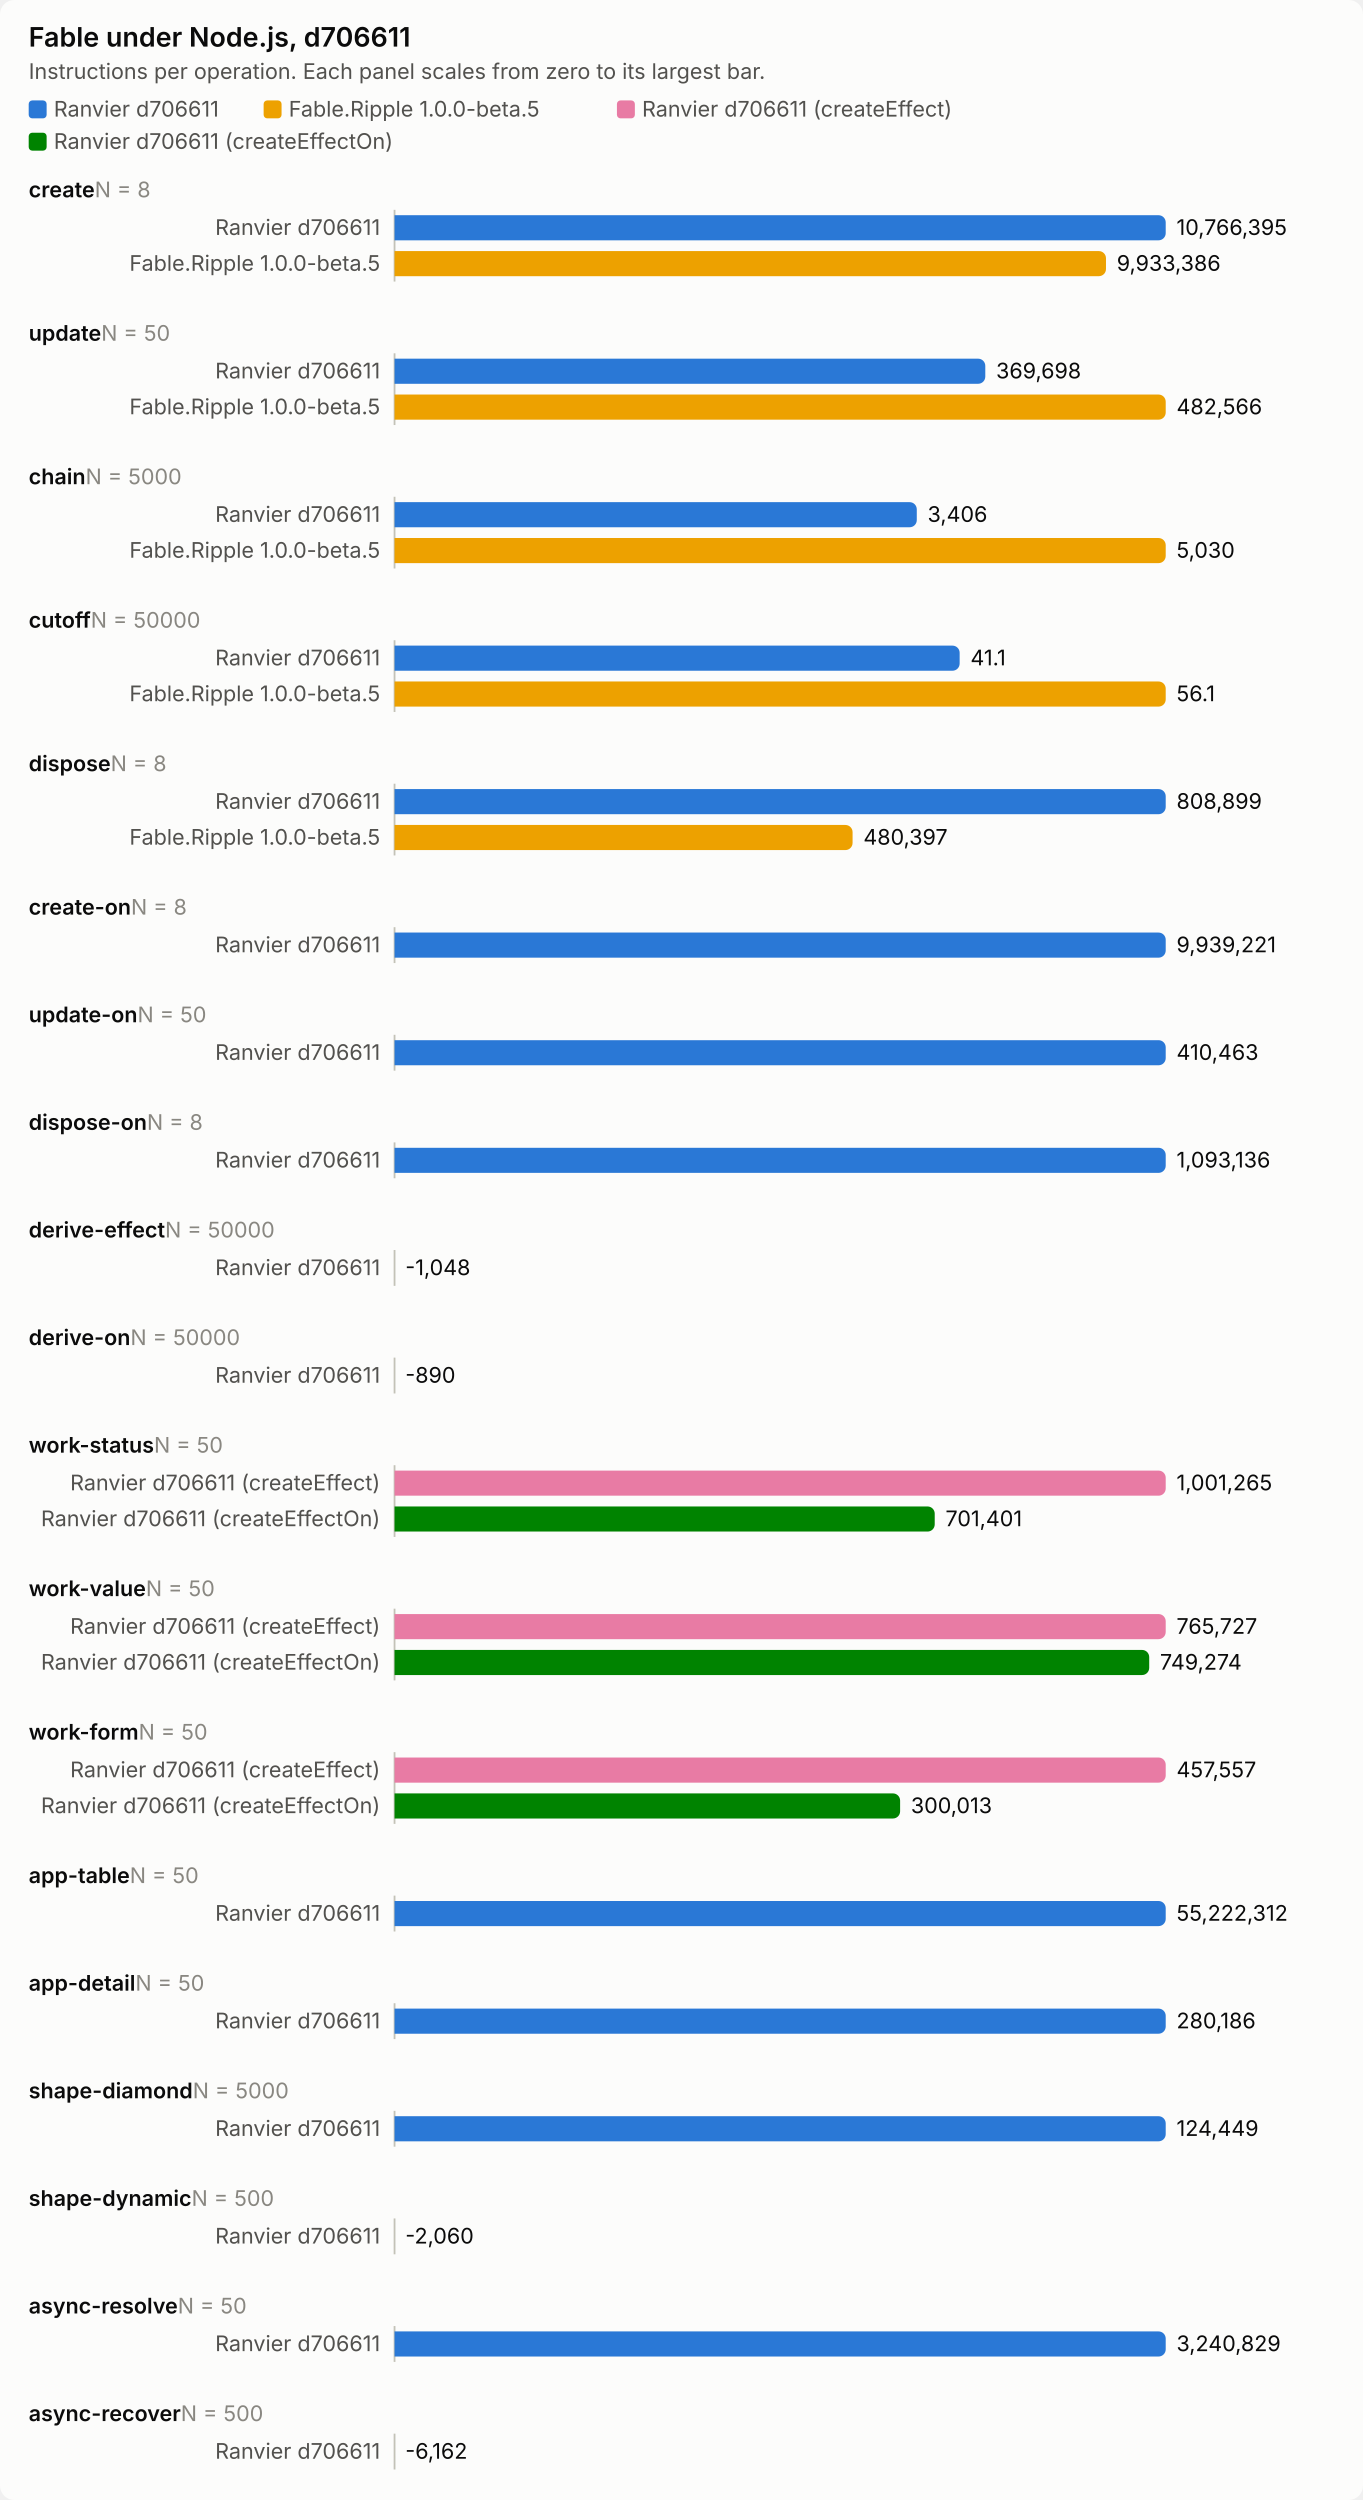
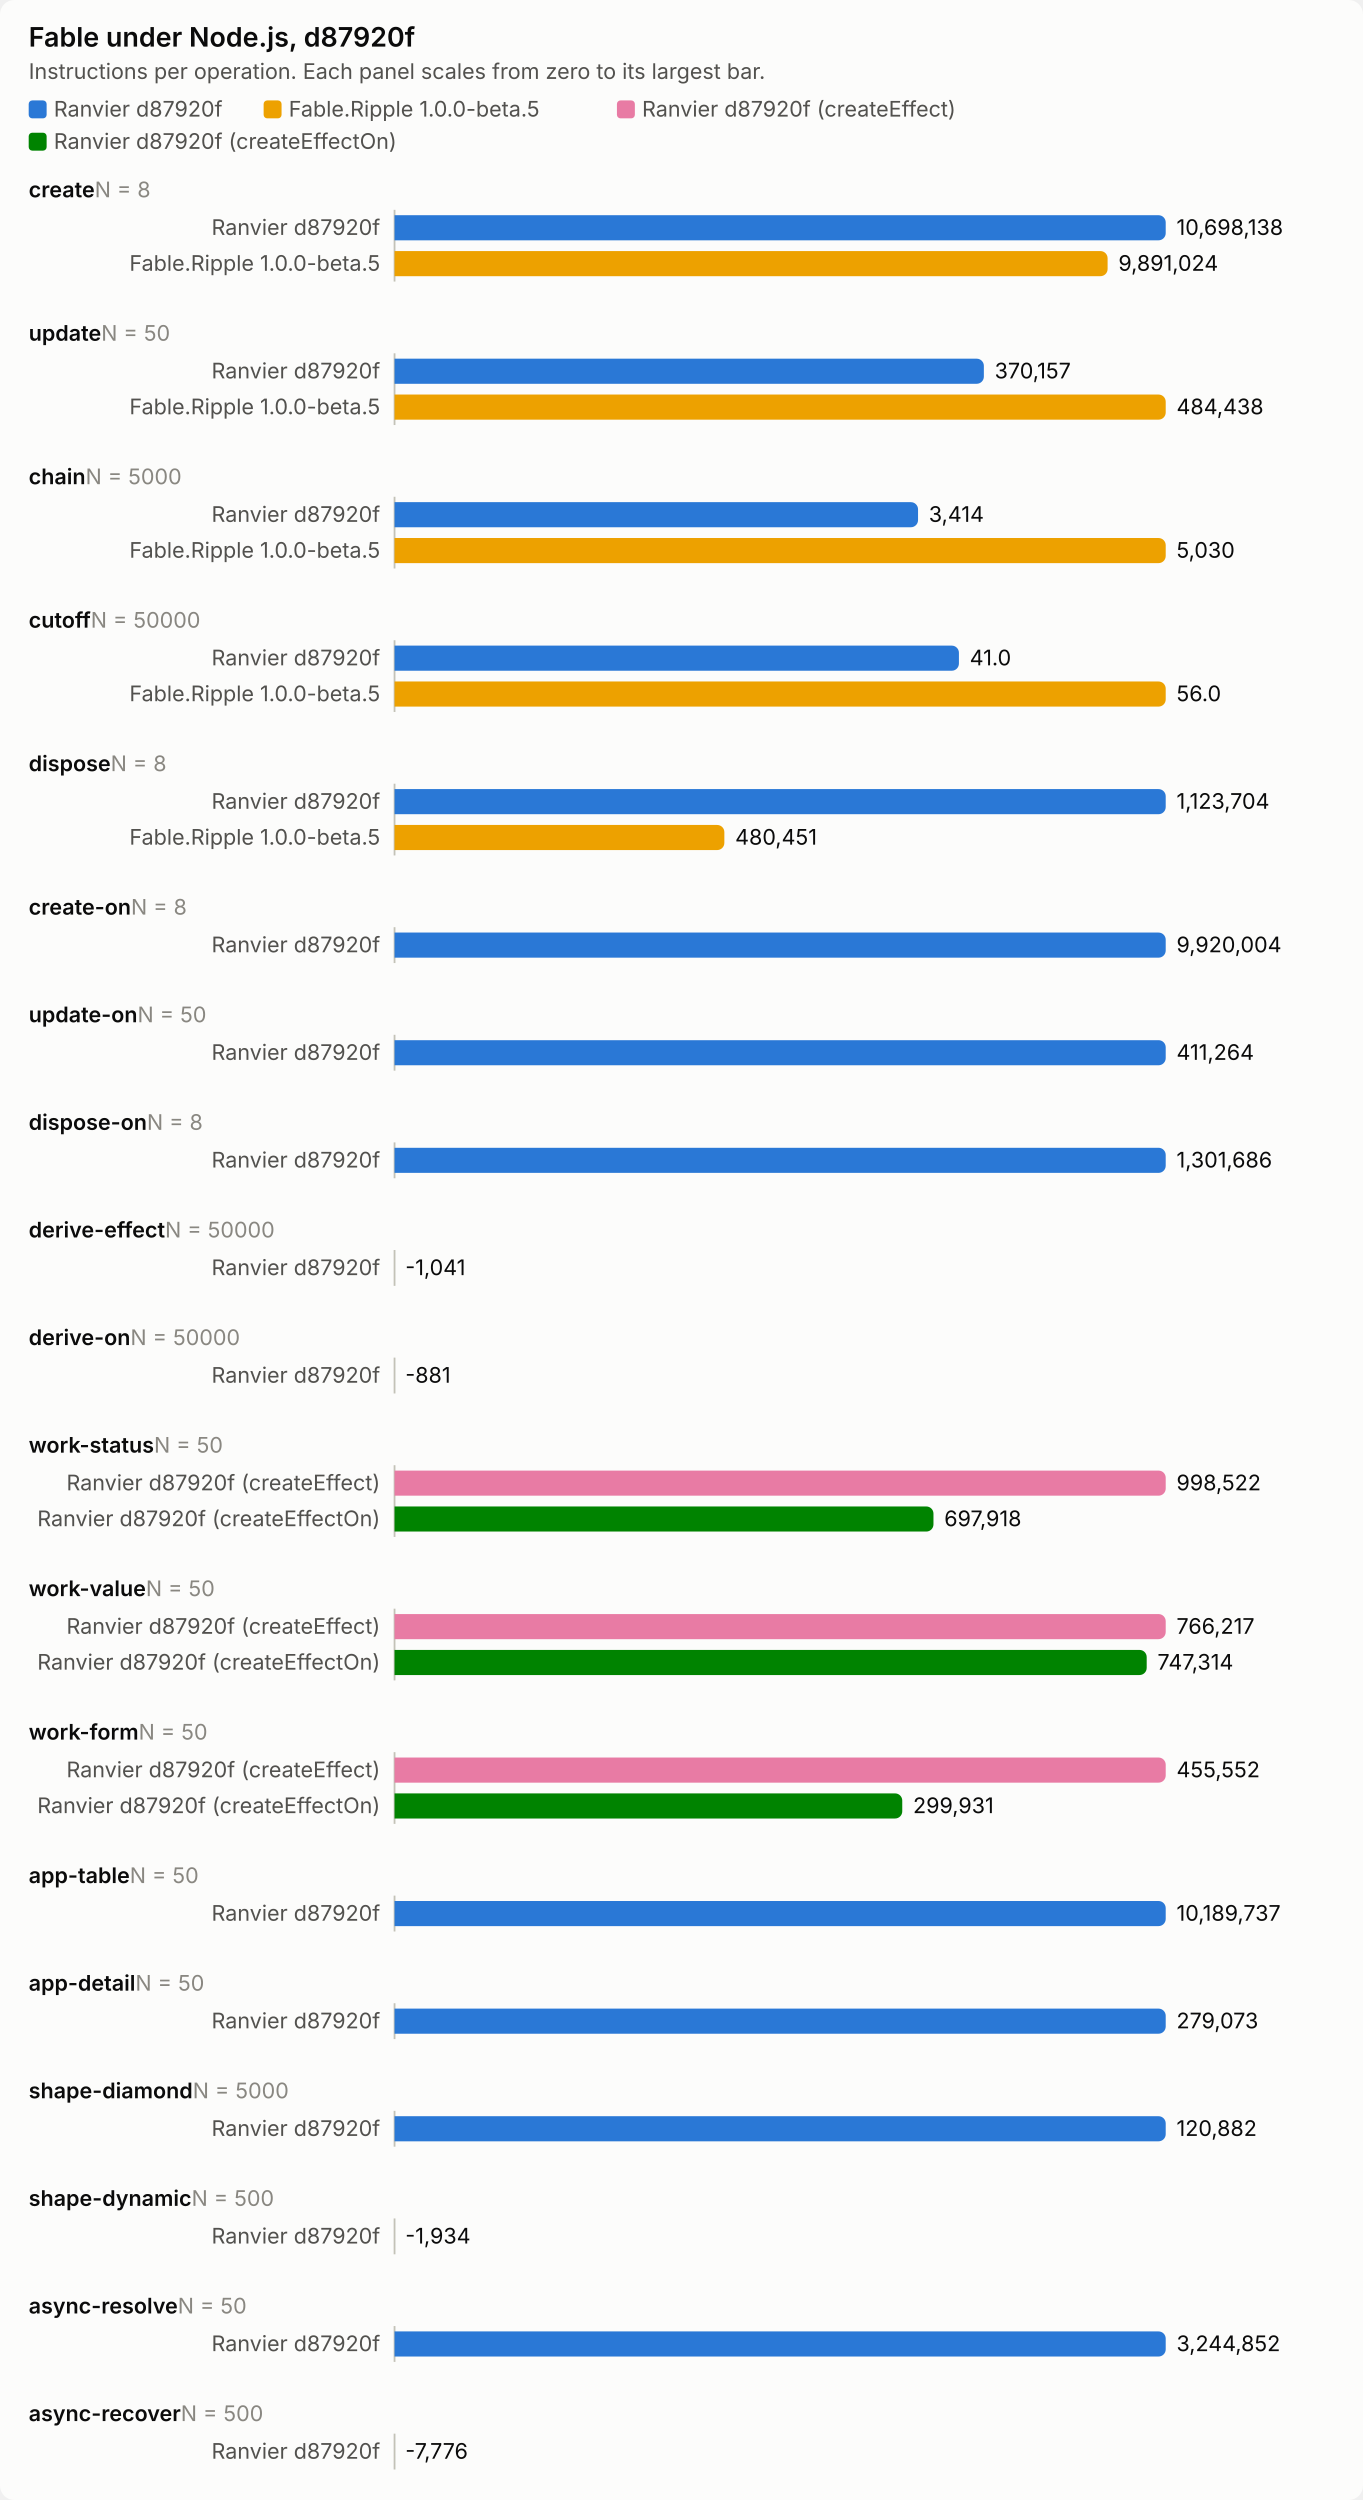
<svg xmlns="http://www.w3.org/2000/svg" width="760" height="1394" viewBox="0 0 760 1394" role="img">
  <style>
text{font-family:system-ui,-apple-system,'Segoe UI',sans-serif;font-size:12px}
.surface{fill:#fcfcfb}.ink{fill:#0b0b0b}.ink2{fill:#52514e}.muted{fill:#898781}.axis{stroke:#c3c2b7;stroke-width:1}
.s0{fill:#2a78d6}
.s3{fill:#eda100}
.s4{fill:#e87ba4}
.s5{fill:#008300}
@media (prefers-color-scheme: dark){
.surface{fill:#1a1a19}.ink{fill:#ffffff}.ink2{fill:#c3c2b7}.axis{stroke:#383835}
.s0{fill:#3987e5}
.s3{fill:#c98500}
.s4{fill:#d55181}
.s5{fill:#008300}
}
</style>
  <rect class="surface" width="760" height="1394" rx="8" />
-   <text class="ink" x="16" y="26" style="font-size:15px;font-weight:600">Fable under Node.js, d706611</text>
+   <text class="ink" x="16" y="26" style="font-size:15px;font-weight:600">Fable under Node.js, d87920f</text>
  <text class="ink2" x="16" y="44">Instructions per operation. Each panel scales from zero to its largest bar.</text>
  <rect class="s0" x="16" y="56" width="10" height="10" rx="2" />
-   <text class="ink2" x="30" y="65">Ranvier d706611</text>
+   <text class="ink2" x="30" y="65">Ranvier d87920f</text>
  <rect class="s3" x="147" y="56" width="10" height="10" rx="2" />
  <text class="ink2" x="161" y="65">Fable.Ripple 1.0.0-beta.5</text>
  <rect class="s4" x="344" y="56" width="10" height="10" rx="2" />
-   <text class="ink2" x="358" y="65">Ranvier d706611 (createEffect)</text>
+   <text class="ink2" x="358" y="65">Ranvier d87920f (createEffect)</text>
  <rect class="s5" x="16" y="74" width="10" height="10" rx="2" />
-   <text class="ink2" x="30" y="83">Ranvier d706611 (createEffectOn)</text>
+   <text class="ink2" x="30" y="83">Ranvier d87920f (createEffectOn)</text>
  <text class="ink" x="16" y="110" style="font-weight:600">create<tspan class="muted" style="font-weight:400"> N = 8</tspan>
  </text>
  <line class="axis" x1="220" y1="117" x2="220" y2="157" />
-   <text class="ink2" x="212" y="131" text-anchor="end">Ranvier d706611</text>
+   <text class="ink2" x="212" y="131" text-anchor="end">Ranvier d87920f</text>
  <path class="s0" d="M220 120h426a4 4 0 0 1 4 4v6a4 4 0 0 1 -4 4h-426z" />
-   <text class="ink" x="656" y="131">10,766,395</text>
+   <text class="ink" x="656" y="131">10,698,138</text>
  <text class="ink2" x="212" y="151" text-anchor="end">Fable.Ripple 1.0.0-beta.5</text>
-   <path class="s3" d="M220 140h392.7a4 4 0 0 1 4 4v6a4 4 0 0 1 -4 4h-392.7z" />
-   <text class="ink" x="622.7" y="151">9,933,386</text>
+   <path class="s3" d="M220 140h393.6a4 4 0 0 1 4 4v6a4 4 0 0 1 -4 4h-393.6z" />
+   <text class="ink" x="623.6" y="151">9,891,024</text>
  <text class="ink" x="16" y="190" style="font-weight:600">update<tspan class="muted" style="font-weight:400"> N = 50</tspan>
  </text>
  <line class="axis" x1="220" y1="197" x2="220" y2="237" />
-   <text class="ink2" x="212" y="211" text-anchor="end">Ranvier d706611</text>
-   <path class="s0" d="M220 200h325.4a4 4 0 0 1 4 4v6a4 4 0 0 1 -4 4h-325.4z" />
-   <text class="ink" x="555.4" y="211">369,698</text>
+   <text class="ink2" x="212" y="211" text-anchor="end">Ranvier d87920f</text>
+   <path class="s0" d="M220 200h324.6a4 4 0 0 1 4 4v6a4 4 0 0 1 -4 4h-324.6z" />
+   <text class="ink" x="554.6" y="211">370,157</text>
  <text class="ink2" x="212" y="231" text-anchor="end">Fable.Ripple 1.0.0-beta.5</text>
  <path class="s3" d="M220 220h426a4 4 0 0 1 4 4v6a4 4 0 0 1 -4 4h-426z" />
-   <text class="ink" x="656" y="231">482,566</text>
+   <text class="ink" x="656" y="231">484,438</text>
  <text class="ink" x="16" y="270" style="font-weight:600">chain<tspan class="muted" style="font-weight:400"> N = 5000</tspan>
  </text>
  <line class="axis" x1="220" y1="277" x2="220" y2="317" />
-   <text class="ink2" x="212" y="291" text-anchor="end">Ranvier d706611</text>
-   <path class="s0" d="M220 280h287.2a4 4 0 0 1 4 4v6a4 4 0 0 1 -4 4h-287.2z" />
-   <text class="ink" x="517.2" y="291">3,406</text>
+   <text class="ink2" x="212" y="291" text-anchor="end">Ranvier d87920f</text>
+   <path class="s0" d="M220 280h287.9a4 4 0 0 1 4 4v6a4 4 0 0 1 -4 4h-287.9z" />
+   <text class="ink" x="517.9" y="291">3,414</text>
  <text class="ink2" x="212" y="311" text-anchor="end">Fable.Ripple 1.0.0-beta.5</text>
  <path class="s3" d="M220 300h426a4 4 0 0 1 4 4v6a4 4 0 0 1 -4 4h-426z" />
  <text class="ink" x="656" y="311">5,030</text>
  <text class="ink" x="16" y="350" style="font-weight:600">cutoff<tspan class="muted" style="font-weight:400"> N = 50000</tspan>
  </text>
  <line class="axis" x1="220" y1="357" x2="220" y2="397" />
-   <text class="ink2" x="212" y="371" text-anchor="end">Ranvier d706611</text>
-   <path class="s0" d="M220 360h311.1a4 4 0 0 1 4 4v6a4 4 0 0 1 -4 4h-311.1z" />
-   <text class="ink" x="541.1" y="371">41.1</text>
+   <text class="ink2" x="212" y="371" text-anchor="end">Ranvier d87920f</text>
+   <path class="s0" d="M220 360h310.7a4 4 0 0 1 4 4v6a4 4 0 0 1 -4 4h-310.7z" />
+   <text class="ink" x="540.7" y="371">41.0</text>
  <text class="ink2" x="212" y="391" text-anchor="end">Fable.Ripple 1.0.0-beta.5</text>
  <path class="s3" d="M220 380h426a4 4 0 0 1 4 4v6a4 4 0 0 1 -4 4h-426z" />
-   <text class="ink" x="656" y="391">56.1</text>
+   <text class="ink" x="656" y="391">56.0</text>
  <text class="ink" x="16" y="430" style="font-weight:600">dispose<tspan class="muted" style="font-weight:400"> N = 8</tspan>
  </text>
  <line class="axis" x1="220" y1="437" x2="220" y2="477" />
-   <text class="ink2" x="212" y="451" text-anchor="end">Ranvier d706611</text>
+   <text class="ink2" x="212" y="451" text-anchor="end">Ranvier d87920f</text>
  <path class="s0" d="M220 440h426a4 4 0 0 1 4 4v6a4 4 0 0 1 -4 4h-426z" />
-   <text class="ink" x="656" y="451">808,899</text>
+   <text class="ink" x="656" y="451">1,123,704</text>
  <text class="ink2" x="212" y="471" text-anchor="end">Fable.Ripple 1.0.0-beta.5</text>
-   <path class="s3" d="M220 460h251.4a4 4 0 0 1 4 4v6a4 4 0 0 1 -4 4h-251.4z" />
-   <text class="ink" x="481.4" y="471">480,397</text>
+   <path class="s3" d="M220 460h179.9a4 4 0 0 1 4 4v6a4 4 0 0 1 -4 4h-179.9z" />
+   <text class="ink" x="409.9" y="471">480,451</text>
  <text class="ink" x="16" y="510" style="font-weight:600">create-on<tspan class="muted" style="font-weight:400"> N = 8</tspan>
  </text>
  <line class="axis" x1="220" y1="517" x2="220" y2="537" />
-   <text class="ink2" x="212" y="531" text-anchor="end">Ranvier d706611</text>
+   <text class="ink2" x="212" y="531" text-anchor="end">Ranvier d87920f</text>
  <path class="s0" d="M220 520h426a4 4 0 0 1 4 4v6a4 4 0 0 1 -4 4h-426z" />
-   <text class="ink" x="656" y="531">9,939,221</text>
+   <text class="ink" x="656" y="531">9,920,004</text>
  <text class="ink" x="16" y="570" style="font-weight:600">update-on<tspan class="muted" style="font-weight:400"> N = 50</tspan>
  </text>
  <line class="axis" x1="220" y1="577" x2="220" y2="597" />
-   <text class="ink2" x="212" y="591" text-anchor="end">Ranvier d706611</text>
+   <text class="ink2" x="212" y="591" text-anchor="end">Ranvier d87920f</text>
  <path class="s0" d="M220 580h426a4 4 0 0 1 4 4v6a4 4 0 0 1 -4 4h-426z" />
-   <text class="ink" x="656" y="591">410,463</text>
+   <text class="ink" x="656" y="591">411,264</text>
  <text class="ink" x="16" y="630" style="font-weight:600">dispose-on<tspan class="muted" style="font-weight:400"> N = 8</tspan>
  </text>
  <line class="axis" x1="220" y1="637" x2="220" y2="657" />
-   <text class="ink2" x="212" y="651" text-anchor="end">Ranvier d706611</text>
+   <text class="ink2" x="212" y="651" text-anchor="end">Ranvier d87920f</text>
  <path class="s0" d="M220 640h426a4 4 0 0 1 4 4v6a4 4 0 0 1 -4 4h-426z" />
-   <text class="ink" x="656" y="651">1,093,136</text>
+   <text class="ink" x="656" y="651">1,301,686</text>
  <text class="ink" x="16" y="690" style="font-weight:600">derive-effect<tspan class="muted" style="font-weight:400"> N = 50000</tspan>
  </text>
  <line class="axis" x1="220" y1="697" x2="220" y2="717" />
-   <text class="ink2" x="212" y="711" text-anchor="end">Ranvier d706611</text>
+   <text class="ink2" x="212" y="711" text-anchor="end">Ranvier d87920f</text>
  <path class="s0" d="M220 700h0a0 0 0 0 1 0 0v14a0 0 0 0 1 -0 0h-0z" />
-   <text class="ink" x="226" y="711">-1,048</text>
+   <text class="ink" x="226" y="711">-1,041</text>
  <text class="ink" x="16" y="750" style="font-weight:600">derive-on<tspan class="muted" style="font-weight:400"> N = 50000</tspan>
  </text>
  <line class="axis" x1="220" y1="757" x2="220" y2="777" />
-   <text class="ink2" x="212" y="771" text-anchor="end">Ranvier d706611</text>
+   <text class="ink2" x="212" y="771" text-anchor="end">Ranvier d87920f</text>
  <path class="s0" d="M220 760h0a0 0 0 0 1 0 0v14a0 0 0 0 1 -0 0h-0z" />
-   <text class="ink" x="226" y="771">-890</text>
+   <text class="ink" x="226" y="771">-881</text>
  <text class="ink" x="16" y="810" style="font-weight:600">work-status<tspan class="muted" style="font-weight:400"> N = 50</tspan>
  </text>
  <line class="axis" x1="220" y1="817" x2="220" y2="857" />
-   <text class="ink2" x="212" y="831" text-anchor="end">Ranvier d706611 (createEffect)</text>
+   <text class="ink2" x="212" y="831" text-anchor="end">Ranvier d87920f (createEffect)</text>
  <path class="s4" d="M220 820h426a4 4 0 0 1 4 4v6a4 4 0 0 1 -4 4h-426z" />
-   <text class="ink" x="656" y="831">1,001,265</text>
-   <text class="ink2" x="212" y="851" text-anchor="end">Ranvier d706611 (createEffectOn)</text>
-   <path class="s5" d="M220 840h297.2a4 4 0 0 1 4 4v6a4 4 0 0 1 -4 4h-297.2z" />
-   <text class="ink" x="527.2" y="851">701,401</text>
+   <text class="ink" x="656" y="831">998,522</text>
+   <text class="ink2" x="212" y="851" text-anchor="end">Ranvier d87920f (createEffectOn)</text>
+   <path class="s5" d="M220 840h296.5a4 4 0 0 1 4 4v6a4 4 0 0 1 -4 4h-296.5z" />
+   <text class="ink" x="526.5" y="851">697,918</text>
  <text class="ink" x="16" y="890" style="font-weight:600">work-value<tspan class="muted" style="font-weight:400"> N = 50</tspan>
  </text>
  <line class="axis" x1="220" y1="897" x2="220" y2="937" />
-   <text class="ink2" x="212" y="911" text-anchor="end">Ranvier d706611 (createEffect)</text>
+   <text class="ink2" x="212" y="911" text-anchor="end">Ranvier d87920f (createEffect)</text>
  <path class="s4" d="M220 900h426a4 4 0 0 1 4 4v6a4 4 0 0 1 -4 4h-426z" />
-   <text class="ink" x="656" y="911">765,727</text>
-   <text class="ink2" x="212" y="931" text-anchor="end">Ranvier d706611 (createEffectOn)</text>
-   <path class="s5" d="M220 920h416.8a4 4 0 0 1 4 4v6a4 4 0 0 1 -4 4h-416.8z" />
-   <text class="ink" x="646.8" y="931">749,274</text>
+   <text class="ink" x="656" y="911">766,217</text>
+   <text class="ink2" x="212" y="931" text-anchor="end">Ranvier d87920f (createEffectOn)</text>
+   <path class="s5" d="M220 920h415.4a4 4 0 0 1 4 4v6a4 4 0 0 1 -4 4h-415.4z" />
+   <text class="ink" x="645.4" y="931">747,314</text>
  <text class="ink" x="16" y="970" style="font-weight:600">work-form<tspan class="muted" style="font-weight:400"> N = 50</tspan>
  </text>
  <line class="axis" x1="220" y1="977" x2="220" y2="1017" />
-   <text class="ink2" x="212" y="991" text-anchor="end">Ranvier d706611 (createEffect)</text>
+   <text class="ink2" x="212" y="991" text-anchor="end">Ranvier d87920f (createEffect)</text>
  <path class="s4" d="M220 980h426a4 4 0 0 1 4 4v6a4 4 0 0 1 -4 4h-426z" />
-   <text class="ink" x="656" y="991">457,557</text>
-   <text class="ink2" x="212" y="1011" text-anchor="end">Ranvier d706611 (createEffectOn)</text>
-   <path class="s5" d="M220 1000h277.9a4 4 0 0 1 4 4v6a4 4 0 0 1 -4 4h-277.9z" />
-   <text class="ink" x="507.9" y="1011">300,013</text>
+   <text class="ink" x="656" y="991">455,552</text>
+   <text class="ink2" x="212" y="1011" text-anchor="end">Ranvier d87920f (createEffectOn)</text>
+   <path class="s5" d="M220 1000h279.1a4 4 0 0 1 4 4v6a4 4 0 0 1 -4 4h-279.1z" />
+   <text class="ink" x="509.1" y="1011">299,931</text>
  <text class="ink" x="16" y="1050" style="font-weight:600">app-table<tspan class="muted" style="font-weight:400"> N = 50</tspan>
  </text>
  <line class="axis" x1="220" y1="1057" x2="220" y2="1077" />
-   <text class="ink2" x="212" y="1071" text-anchor="end">Ranvier d706611</text>
+   <text class="ink2" x="212" y="1071" text-anchor="end">Ranvier d87920f</text>
  <path class="s0" d="M220 1060h426a4 4 0 0 1 4 4v6a4 4 0 0 1 -4 4h-426z" />
-   <text class="ink" x="656" y="1071">55,222,312</text>
+   <text class="ink" x="656" y="1071">10,189,737</text>
  <text class="ink" x="16" y="1110" style="font-weight:600">app-detail<tspan class="muted" style="font-weight:400"> N = 50</tspan>
  </text>
  <line class="axis" x1="220" y1="1117" x2="220" y2="1137" />
-   <text class="ink2" x="212" y="1131" text-anchor="end">Ranvier d706611</text>
+   <text class="ink2" x="212" y="1131" text-anchor="end">Ranvier d87920f</text>
  <path class="s0" d="M220 1120h426a4 4 0 0 1 4 4v6a4 4 0 0 1 -4 4h-426z" />
-   <text class="ink" x="656" y="1131">280,186</text>
+   <text class="ink" x="656" y="1131">279,073</text>
  <text class="ink" x="16" y="1170" style="font-weight:600">shape-diamond<tspan class="muted" style="font-weight:400"> N = 5000</tspan>
  </text>
  <line class="axis" x1="220" y1="1177" x2="220" y2="1197" />
-   <text class="ink2" x="212" y="1191" text-anchor="end">Ranvier d706611</text>
+   <text class="ink2" x="212" y="1191" text-anchor="end">Ranvier d87920f</text>
  <path class="s0" d="M220 1180h426a4 4 0 0 1 4 4v6a4 4 0 0 1 -4 4h-426z" />
-   <text class="ink" x="656" y="1191">124,449</text>
+   <text class="ink" x="656" y="1191">120,882</text>
  <text class="ink" x="16" y="1230" style="font-weight:600">shape-dynamic<tspan class="muted" style="font-weight:400"> N = 500</tspan>
  </text>
  <line class="axis" x1="220" y1="1237" x2="220" y2="1257" />
-   <text class="ink2" x="212" y="1251" text-anchor="end">Ranvier d706611</text>
+   <text class="ink2" x="212" y="1251" text-anchor="end">Ranvier d87920f</text>
  <path class="s0" d="M220 1240h0a0 0 0 0 1 0 0v14a0 0 0 0 1 -0 0h-0z" />
-   <text class="ink" x="226" y="1251">-2,060</text>
+   <text class="ink" x="226" y="1251">-1,934</text>
  <text class="ink" x="16" y="1290" style="font-weight:600">async-resolve<tspan class="muted" style="font-weight:400"> N = 50</tspan>
  </text>
  <line class="axis" x1="220" y1="1297" x2="220" y2="1317" />
-   <text class="ink2" x="212" y="1311" text-anchor="end">Ranvier d706611</text>
+   <text class="ink2" x="212" y="1311" text-anchor="end">Ranvier d87920f</text>
  <path class="s0" d="M220 1300h426a4 4 0 0 1 4 4v6a4 4 0 0 1 -4 4h-426z" />
-   <text class="ink" x="656" y="1311">3,240,829</text>
+   <text class="ink" x="656" y="1311">3,244,852</text>
  <text class="ink" x="16" y="1350" style="font-weight:600">async-recover<tspan class="muted" style="font-weight:400"> N = 500</tspan>
  </text>
  <line class="axis" x1="220" y1="1357" x2="220" y2="1377" />
-   <text class="ink2" x="212" y="1371" text-anchor="end">Ranvier d706611</text>
+   <text class="ink2" x="212" y="1371" text-anchor="end">Ranvier d87920f</text>
  <path class="s0" d="M220 1360h0a0 0 0 0 1 0 0v14a0 0 0 0 1 -0 0h-0z" />
-   <text class="ink" x="226" y="1371">-6,162</text>
+   <text class="ink" x="226" y="1371">-7,776</text>
</svg>
